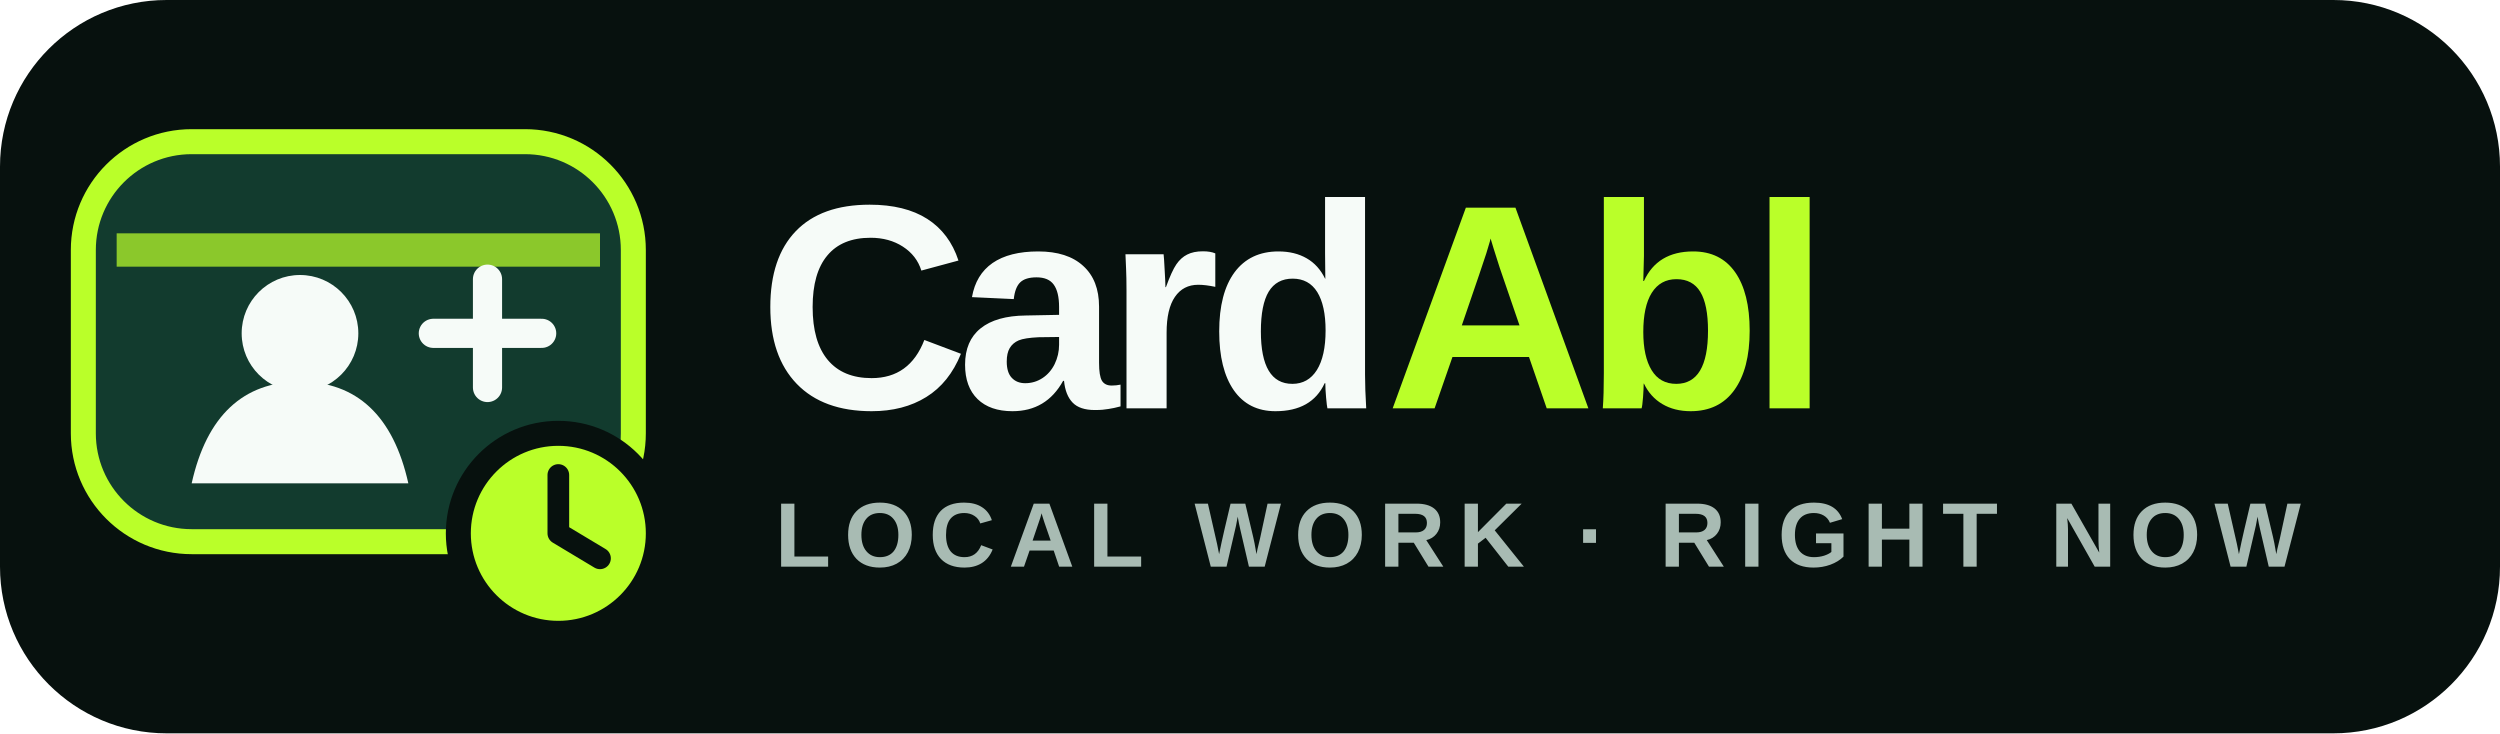
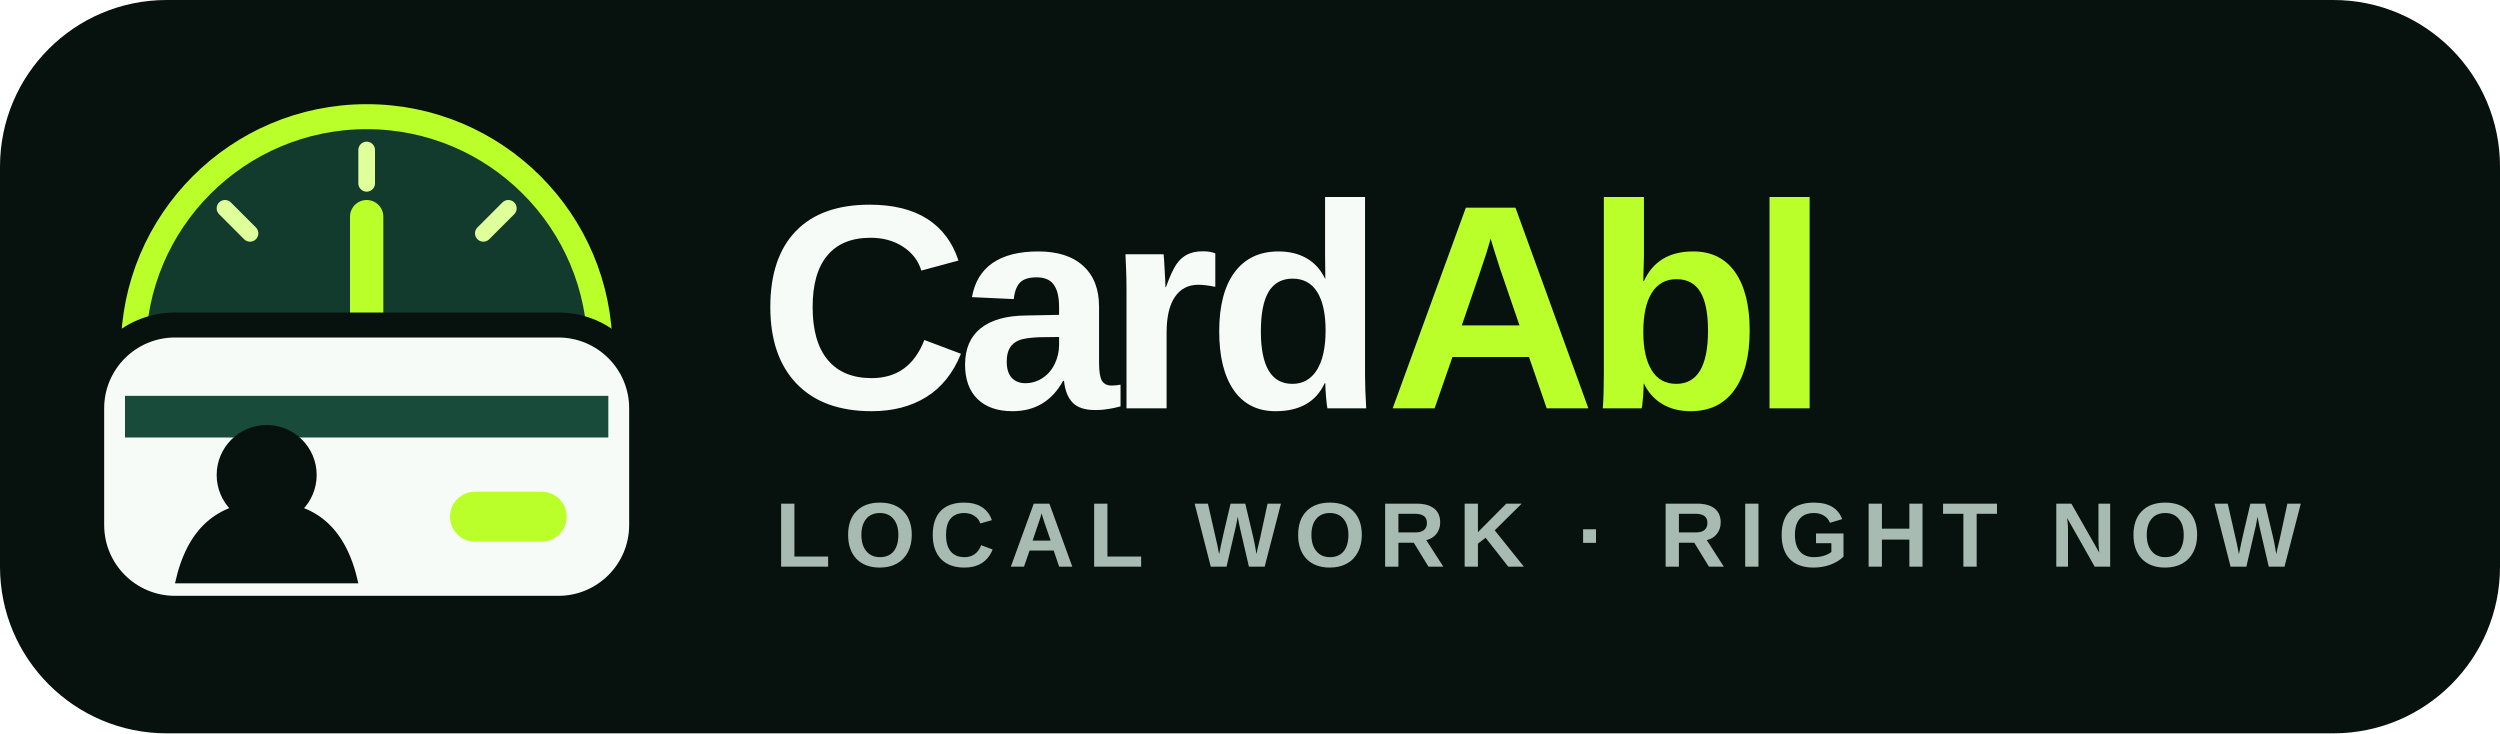
<svg xmlns="http://www.w3.org/2000/svg" viewBox="0 0 300 88" role="img" aria-labelledby="title desc">
  <rect width="300" height="88" rx="20" fill="#07110e" />
-   <g transform="translate(10 13)">
-     <rect x="0" y="4" width="66" height="48" rx="13" fill="#123b2e" stroke="#baff29" stroke-width="3" />
-     <path d="M4 17h58" stroke="#baff29" stroke-width="4" opacity=".72" />
-     <circle cx="26" cy="27" r="7" fill="#f6fbf8" />
-     <path d="M13 45c1.8-8.1 6.2-12.2 13-12.2S37.2 36.9 39 45" fill="#f6fbf8" />
-     <path d="M42 27h13M48.5 20.5v13" stroke="#f6fbf8" stroke-width="3.5" stroke-linecap="round" />
-     <circle cx="57" cy="51" r="12" fill="#baff29" stroke="#07110e" stroke-width="3" />
-     <path d="M57 44v7l5 3" fill="none" stroke="#07110e" stroke-width="2.6" stroke-linecap="round" stroke-linejoin="round" />
+   <g transform="translate(8 8)">
+     <circle cx="36" cy="34" r="28" fill="#123b2e" stroke="#baff29" stroke-width="3" />
+     <g stroke="#dfff9b" stroke-width="2" stroke-linecap="round">
+       <path d="M36 10v4M36 54v4M12 34h4M56 34h4M19 17l3 3M50 48l3 3M19 51l3-3M50 20l3-3" />
+     </g>
+     <path d="M36 18v16l11 7" fill="none" stroke="#baff29" stroke-width="4" stroke-linecap="round" stroke-linejoin="round" />
+     <circle cx="36" cy="34" r="3.5" fill="#baff29" />
+     <rect x="3" y="31" width="66" height="34" rx="10" fill="#f6fbf8" stroke="#07110e" stroke-width="3" />
+     <path d="M7 42h58" stroke="#184b39" stroke-width="5" />
+     <circle cx="24" cy="49" r="6" fill="#07110e" />
+     <path d="M13 62c1.4-6.5 5-9.8 11-9.8s9.6 3.3 11 9.8" fill="#07110e" />
+     <rect x="46" y="51" width="14" height="6" rx="3" fill="#baff29" />
  </g>
  <text x="91" y="49" fill="#f6fbf8" font-family="Arial, Helvetica, sans-serif" font-size="35" font-weight="800" letter-spacing="-1.5">Card<tspan fill="#baff29">Abl</tspan>
  </text>
  <text x="93" y="68" fill="#a8bbb3" font-family="Arial, Helvetica, sans-serif" font-size="11" font-weight="700" letter-spacing="1.6">LOCAL WORK · RIGHT NOW</text>
</svg>
